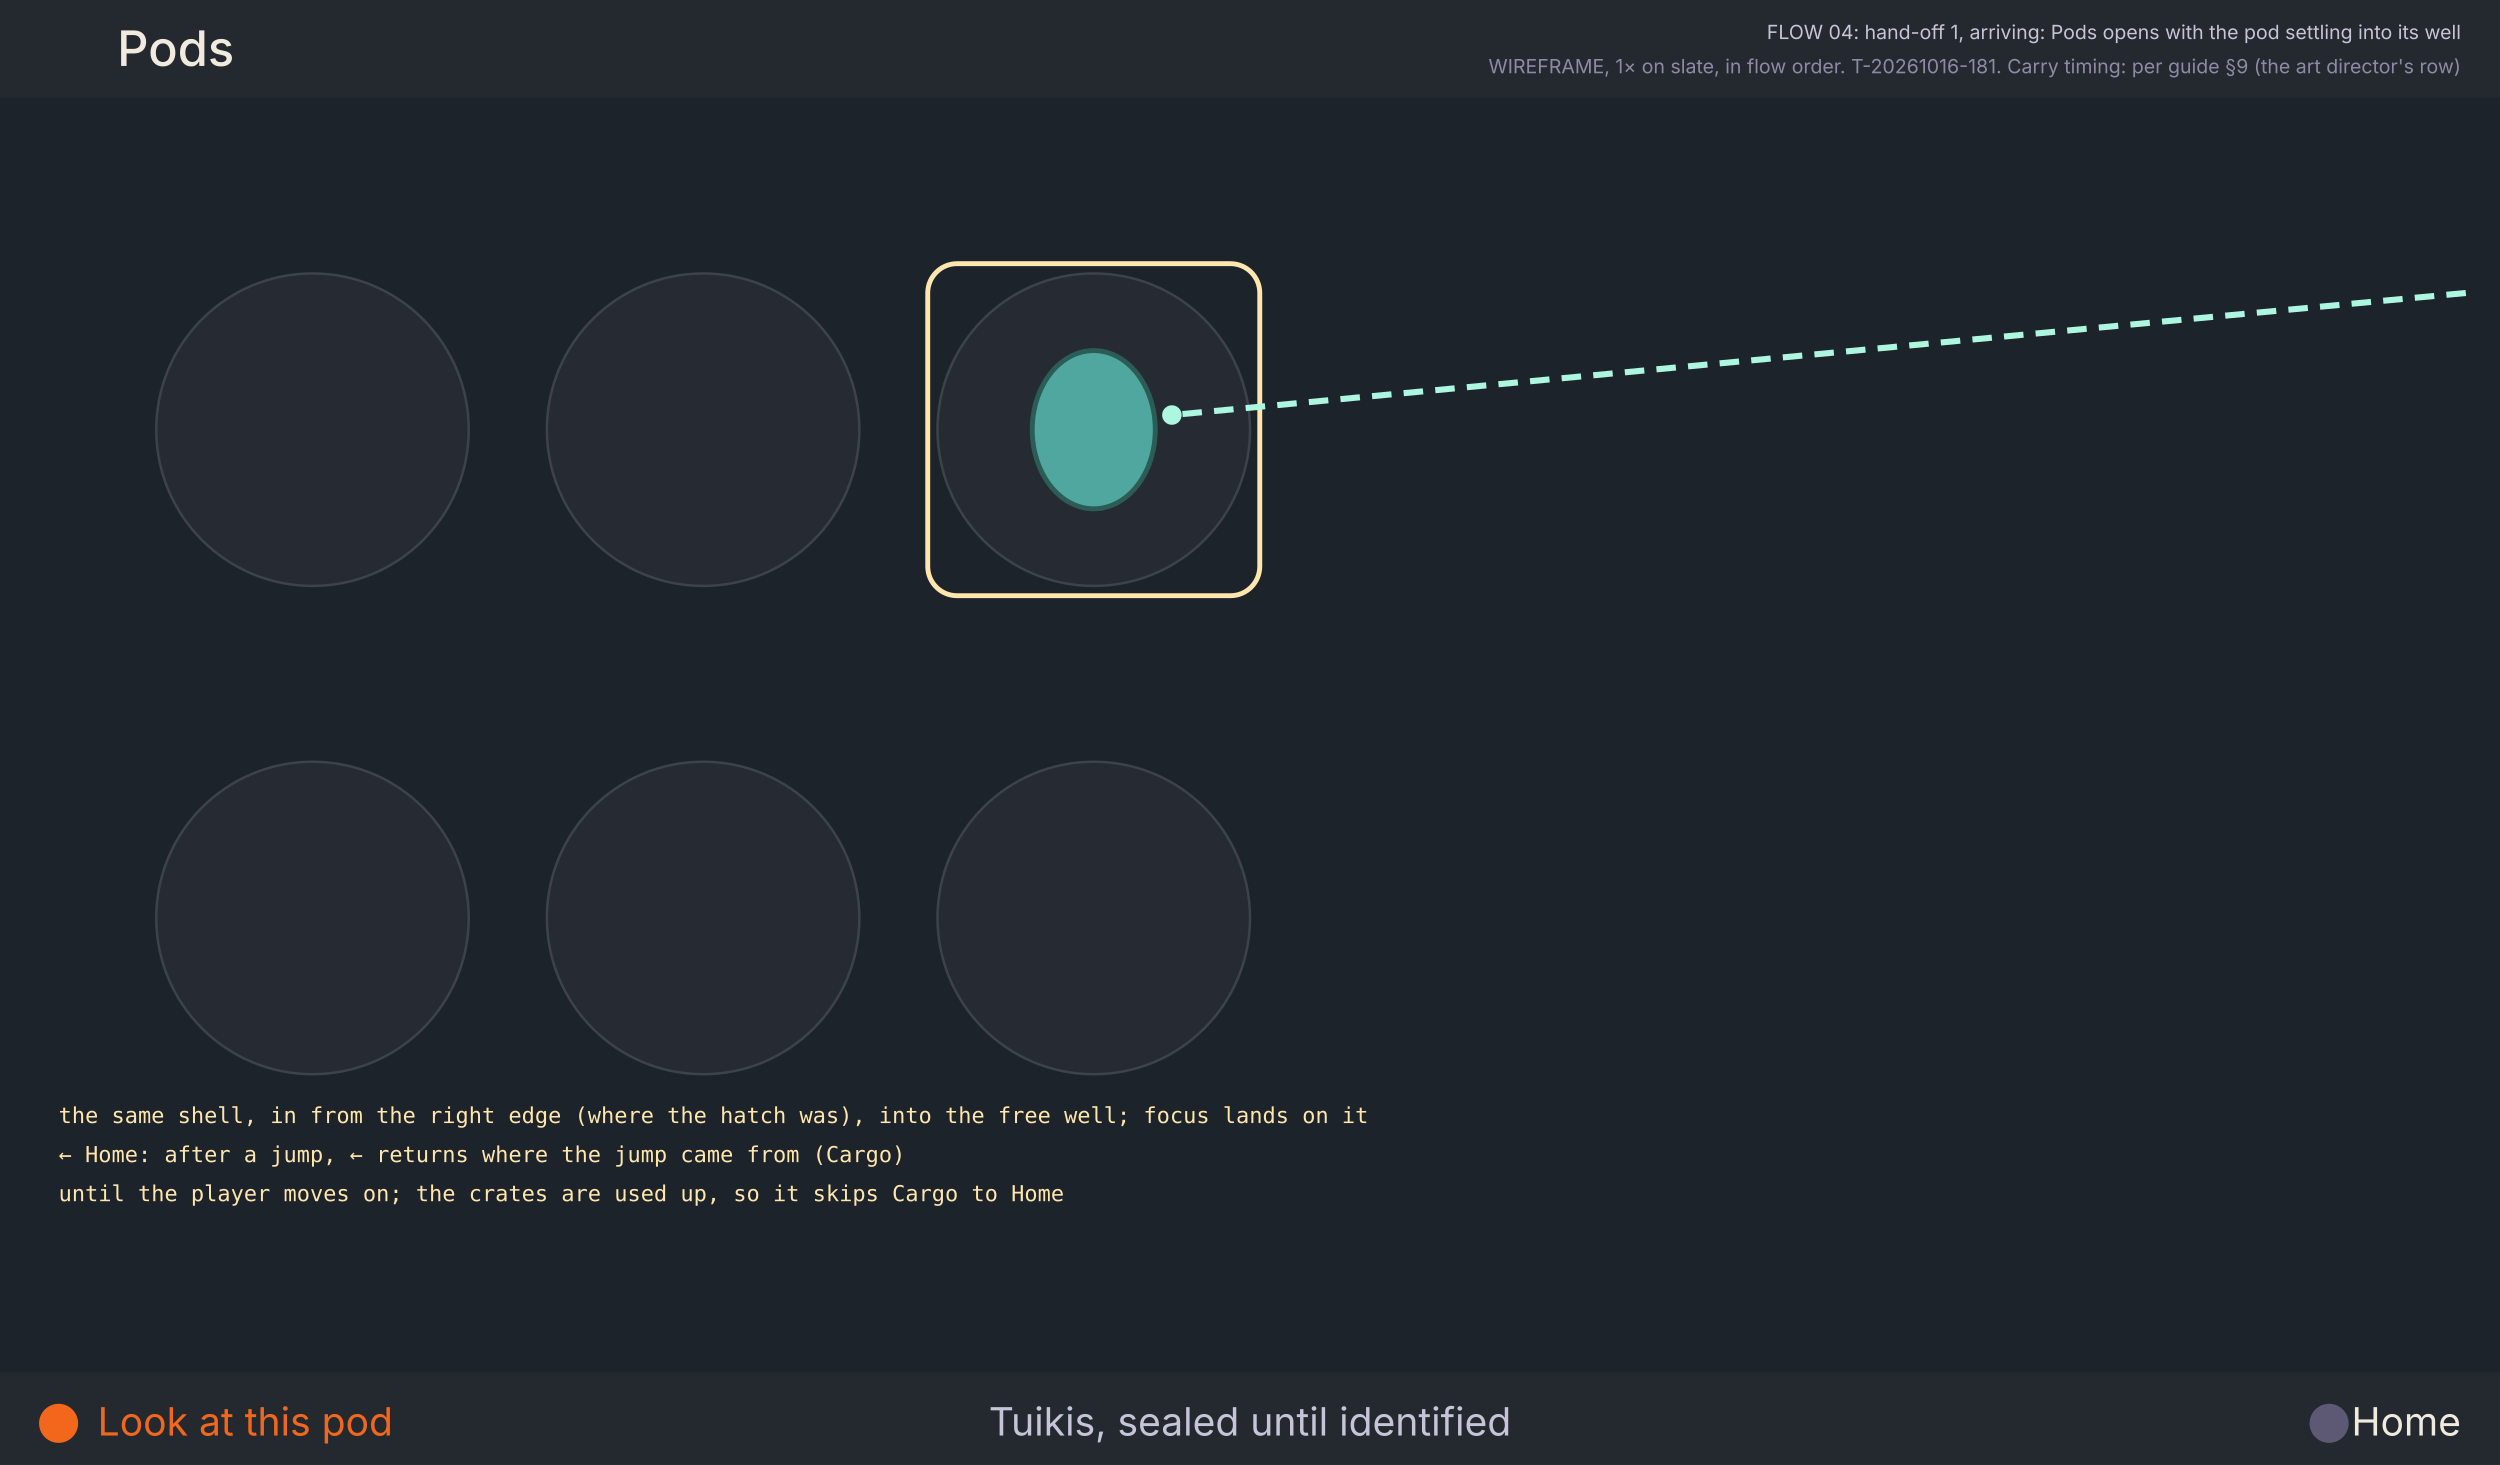
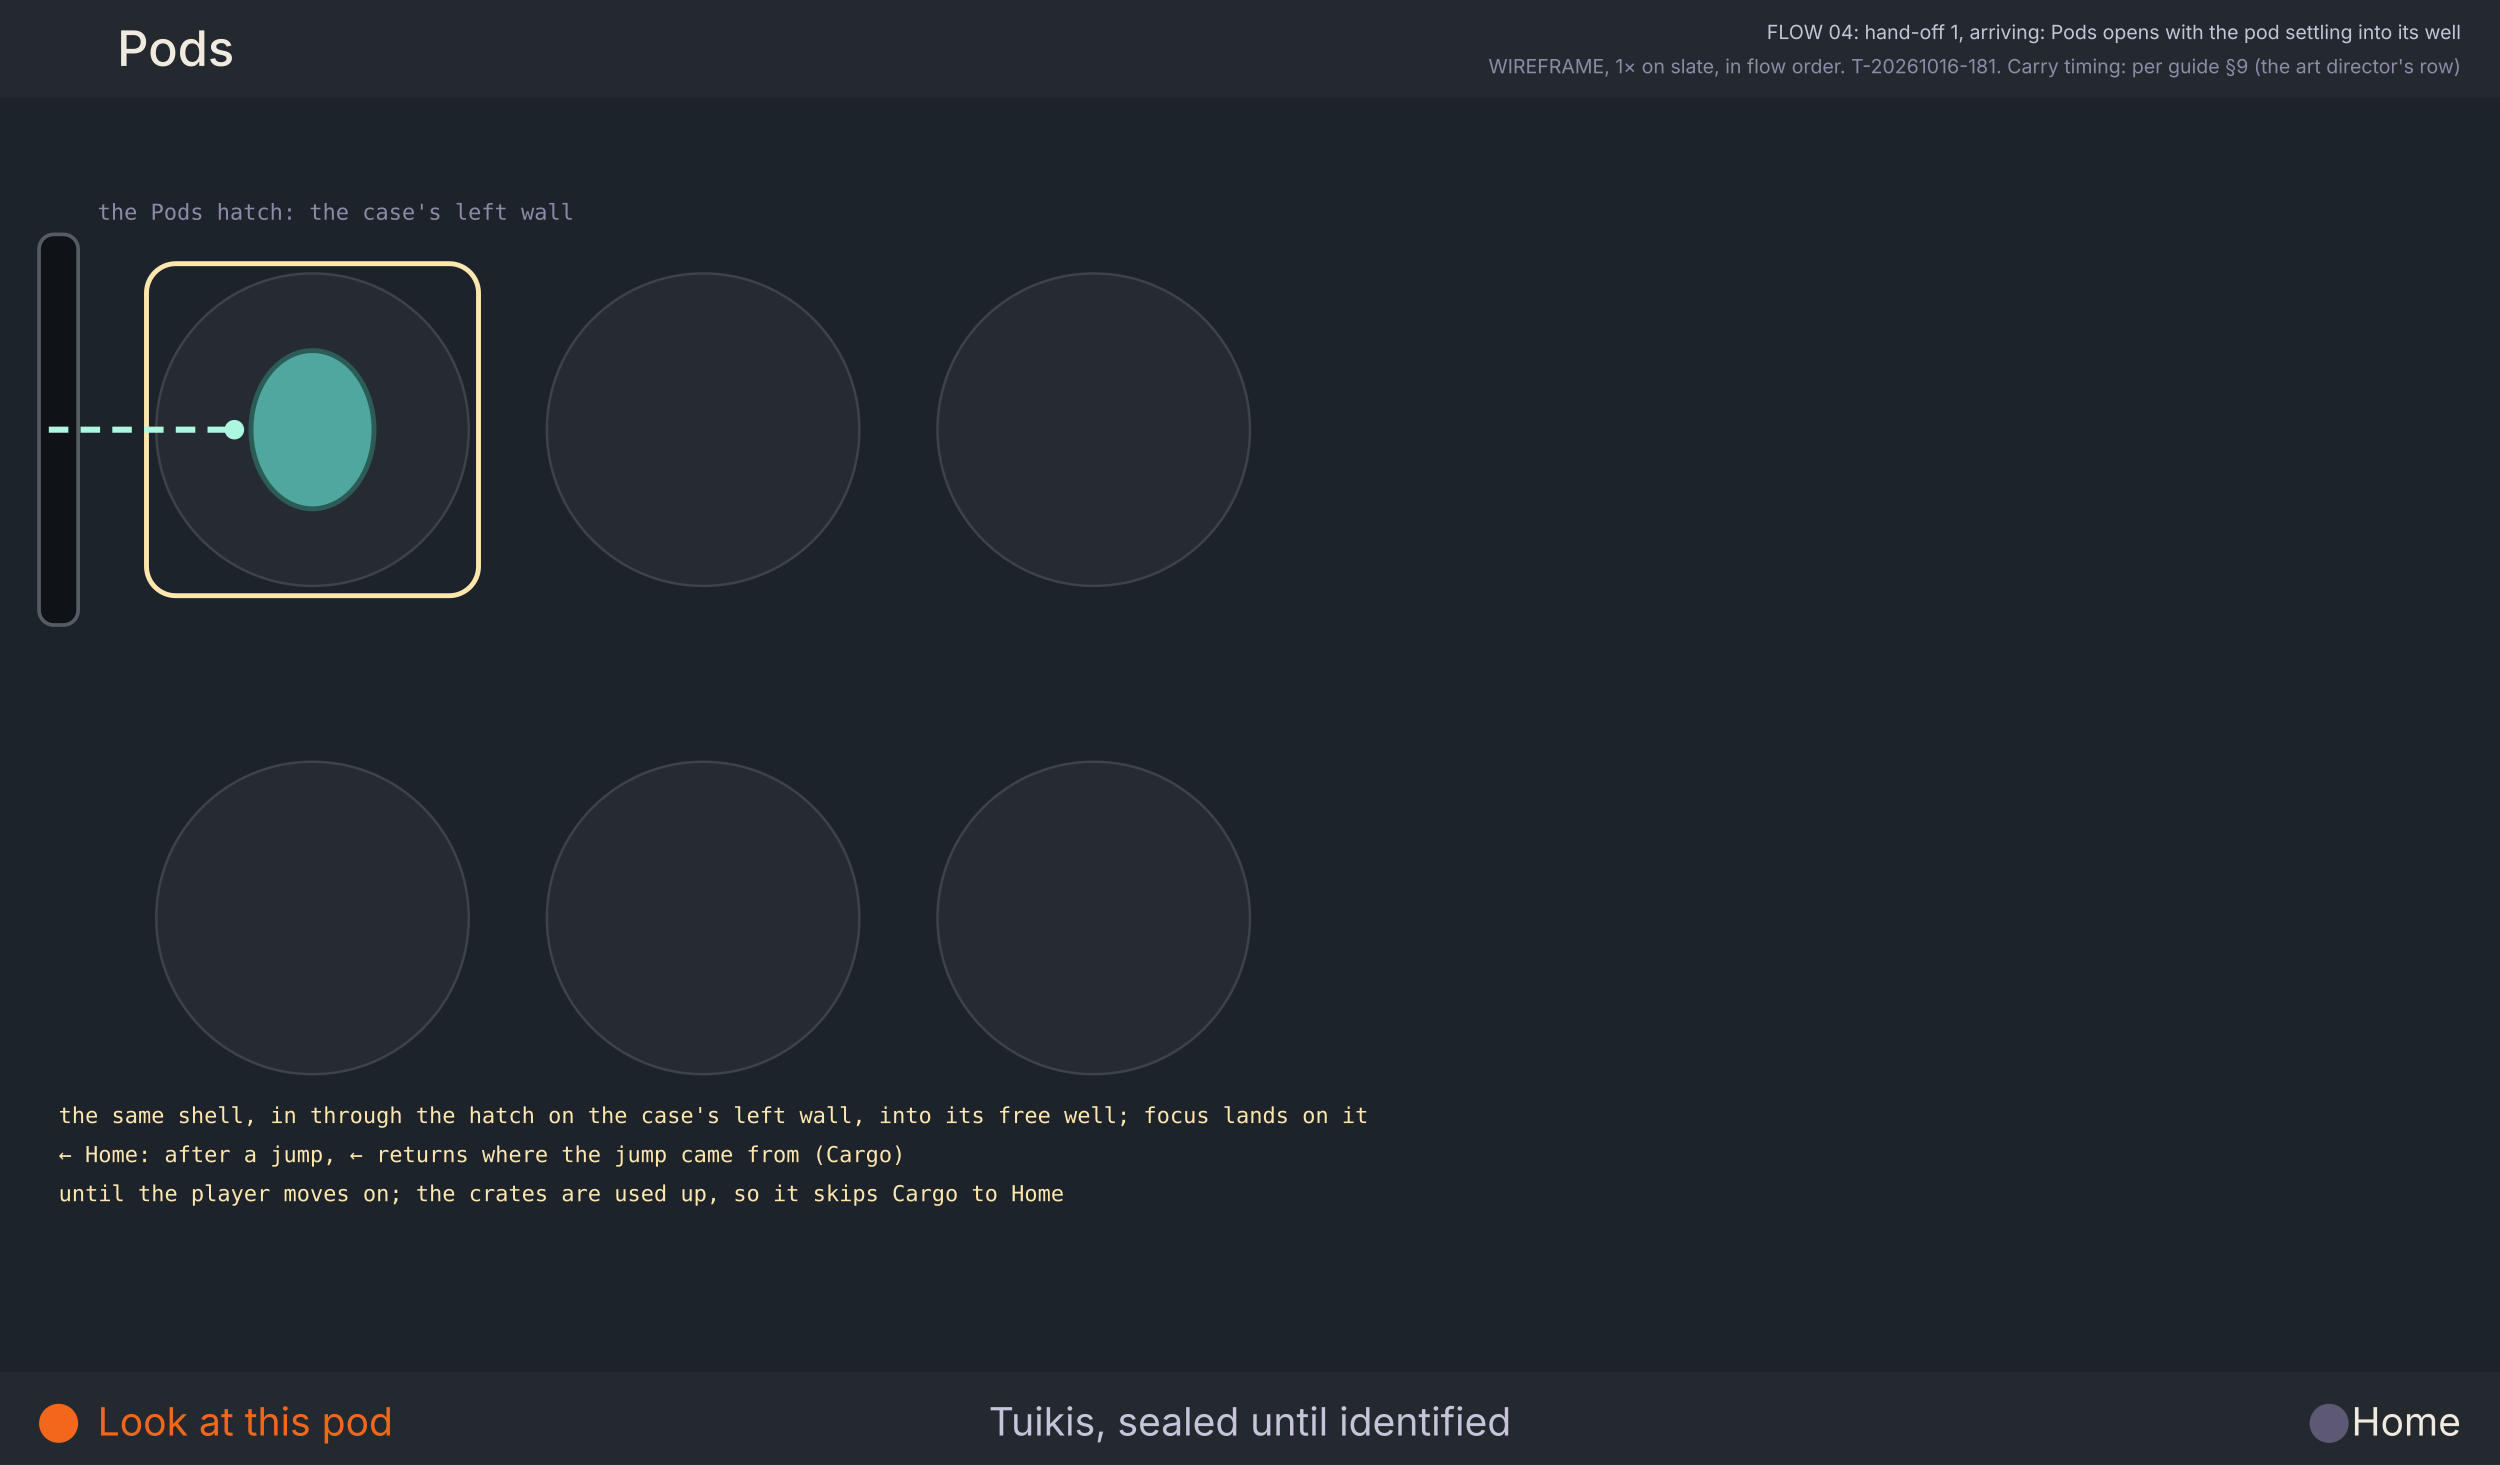
<svg xmlns="http://www.w3.org/2000/svg" viewBox="0 0 1024 600" width="1024" height="600" font-family="Inter, DejaVu Sans, sans-serif">
  <rect x="0" y="0" width="1024" height="600" fill="#1d232b" stroke="none" stroke-width="1" rx="0" />
  <rect x="0" y="0" width="1024" height="40" fill="#23292f" stroke="none" stroke-width="1" rx="0" />
  <text x="48" y="27" font-size="20" fill="#f1ebdf" text-anchor="start" font-weight="500">Pods</text>
  <text x="1008" y="16" font-size="8" fill="#c6c4d8" text-anchor="end">FLOW 04: hand-off 1, arriving: Pods opens with the pod settling into its well</text>
  <text x="1008" y="30" font-size="8" fill="#8d8aa6" text-anchor="end">WIREFRAME, 1× on slate, in flow order. T-20261016-181. Carry timing: per guide §9 (the art director's row)</text>
  <rect x="0" y="562" width="1024" height="38" fill="#23292f" stroke="none" stroke-width="1" rx="0" />
  <rect x="16" y="575" width="16" height="16" fill="#f2671b" stroke="none" stroke-width="0" rx="8" />
  <text x="40" y="588" font-size="16" fill="#f2671b" text-anchor="start">Look at this pod</text>
  <text x="512" y="588" font-size="16" fill="#c6c4d8" text-anchor="middle">Tuikis, sealed until identified</text>
  <rect x="946" y="575" width="16" height="16" fill="#5d5974" stroke="none" stroke-width="0" rx="8" />
  <text x="1008" y="588" font-size="16" fill="#f1ebdf" text-anchor="end">Home</text>
  <ellipse cx="128" cy="176" rx="64" ry="64" fill="#262b33" stroke="#3d434b" stroke-width="1" fill-opacity="1" />
  <ellipse cx="288" cy="176" rx="64" ry="64" fill="#262b33" stroke="#3d434b" stroke-width="1" fill-opacity="1" />
  <ellipse cx="448" cy="176" rx="64" ry="64" fill="#262b33" stroke="#3d434b" stroke-width="1" fill-opacity="1" />
  <ellipse cx="128" cy="376" rx="64" ry="64" fill="#262b33" stroke="#3d434b" stroke-width="1" fill-opacity="1" />
  <ellipse cx="288" cy="376" rx="64" ry="64" fill="#262b33" stroke="#3d434b" stroke-width="1" fill-opacity="1" />
  <ellipse cx="448" cy="376" rx="64" ry="64" fill="#262b33" stroke="#3d434b" stroke-width="1" fill-opacity="1" />
-   <ellipse cx="448" cy="176" rx="25.2" ry="32.4" fill="#4fa7a0" stroke="#2b5c55" stroke-width="2" fill-opacity="1" />
-   <rect x="380" y="108" width="136" height="136" fill="none" stroke="#ffe6ad" stroke-width="2" rx="12" />
-   <path d="M1010 120 L480 170" stroke="#adf6e0" stroke-width="2.5" stroke-dasharray="8 5" />
-   <circle cx="480" cy="170" r="4" fill="#adf6e0" />
-   <text x="24" y="460" font-size="9" fill="#ffe6ad" text-anchor="start" font-family="DejaVu Sans Mono, monospace">the same shell, in from the right edge (where the hatch was), into the free well; focus lands on it</text>
+   <rect x="16" y="96" width="16" height="160" fill="#0f1317" stroke="#565c63" stroke-width="1.5" rx="6" />
+   <text x="40" y="90" font-size="9" fill="#8d8aa6" text-anchor="start" font-family="DejaVu Sans Mono, monospace">the Pods hatch: the case's left wall</text>
+   <ellipse cx="128" cy="176" rx="25.2" ry="32.4" fill="#4fa7a0" stroke="#2b5c55" stroke-width="2" fill-opacity="1" />
+   <rect x="60" y="108" width="136" height="136" fill="none" stroke="#ffe6ad" stroke-width="2" rx="12" />
+   <path d="M20 176 L96 176" stroke="#adf6e0" stroke-width="2.5" stroke-dasharray="8 5" />
+   <circle cx="96" cy="176" r="4" fill="#adf6e0" />
+   <text x="24" y="460" font-size="9" fill="#ffe6ad" text-anchor="start" font-family="DejaVu Sans Mono, monospace">the same shell, in through the hatch on the case's left wall, into its free well; focus lands on it</text>
  <text x="24" y="476" font-size="9" fill="#ffe6ad" text-anchor="start" font-family="DejaVu Sans Mono, monospace">← Home: after a jump, ← returns where the jump came from (Cargo)</text>
  <text x="24" y="492" font-size="9" fill="#ffe6ad" text-anchor="start" font-family="DejaVu Sans Mono, monospace">until the player moves on; the crates are used up, so it skips Cargo to Home</text>
</svg>
